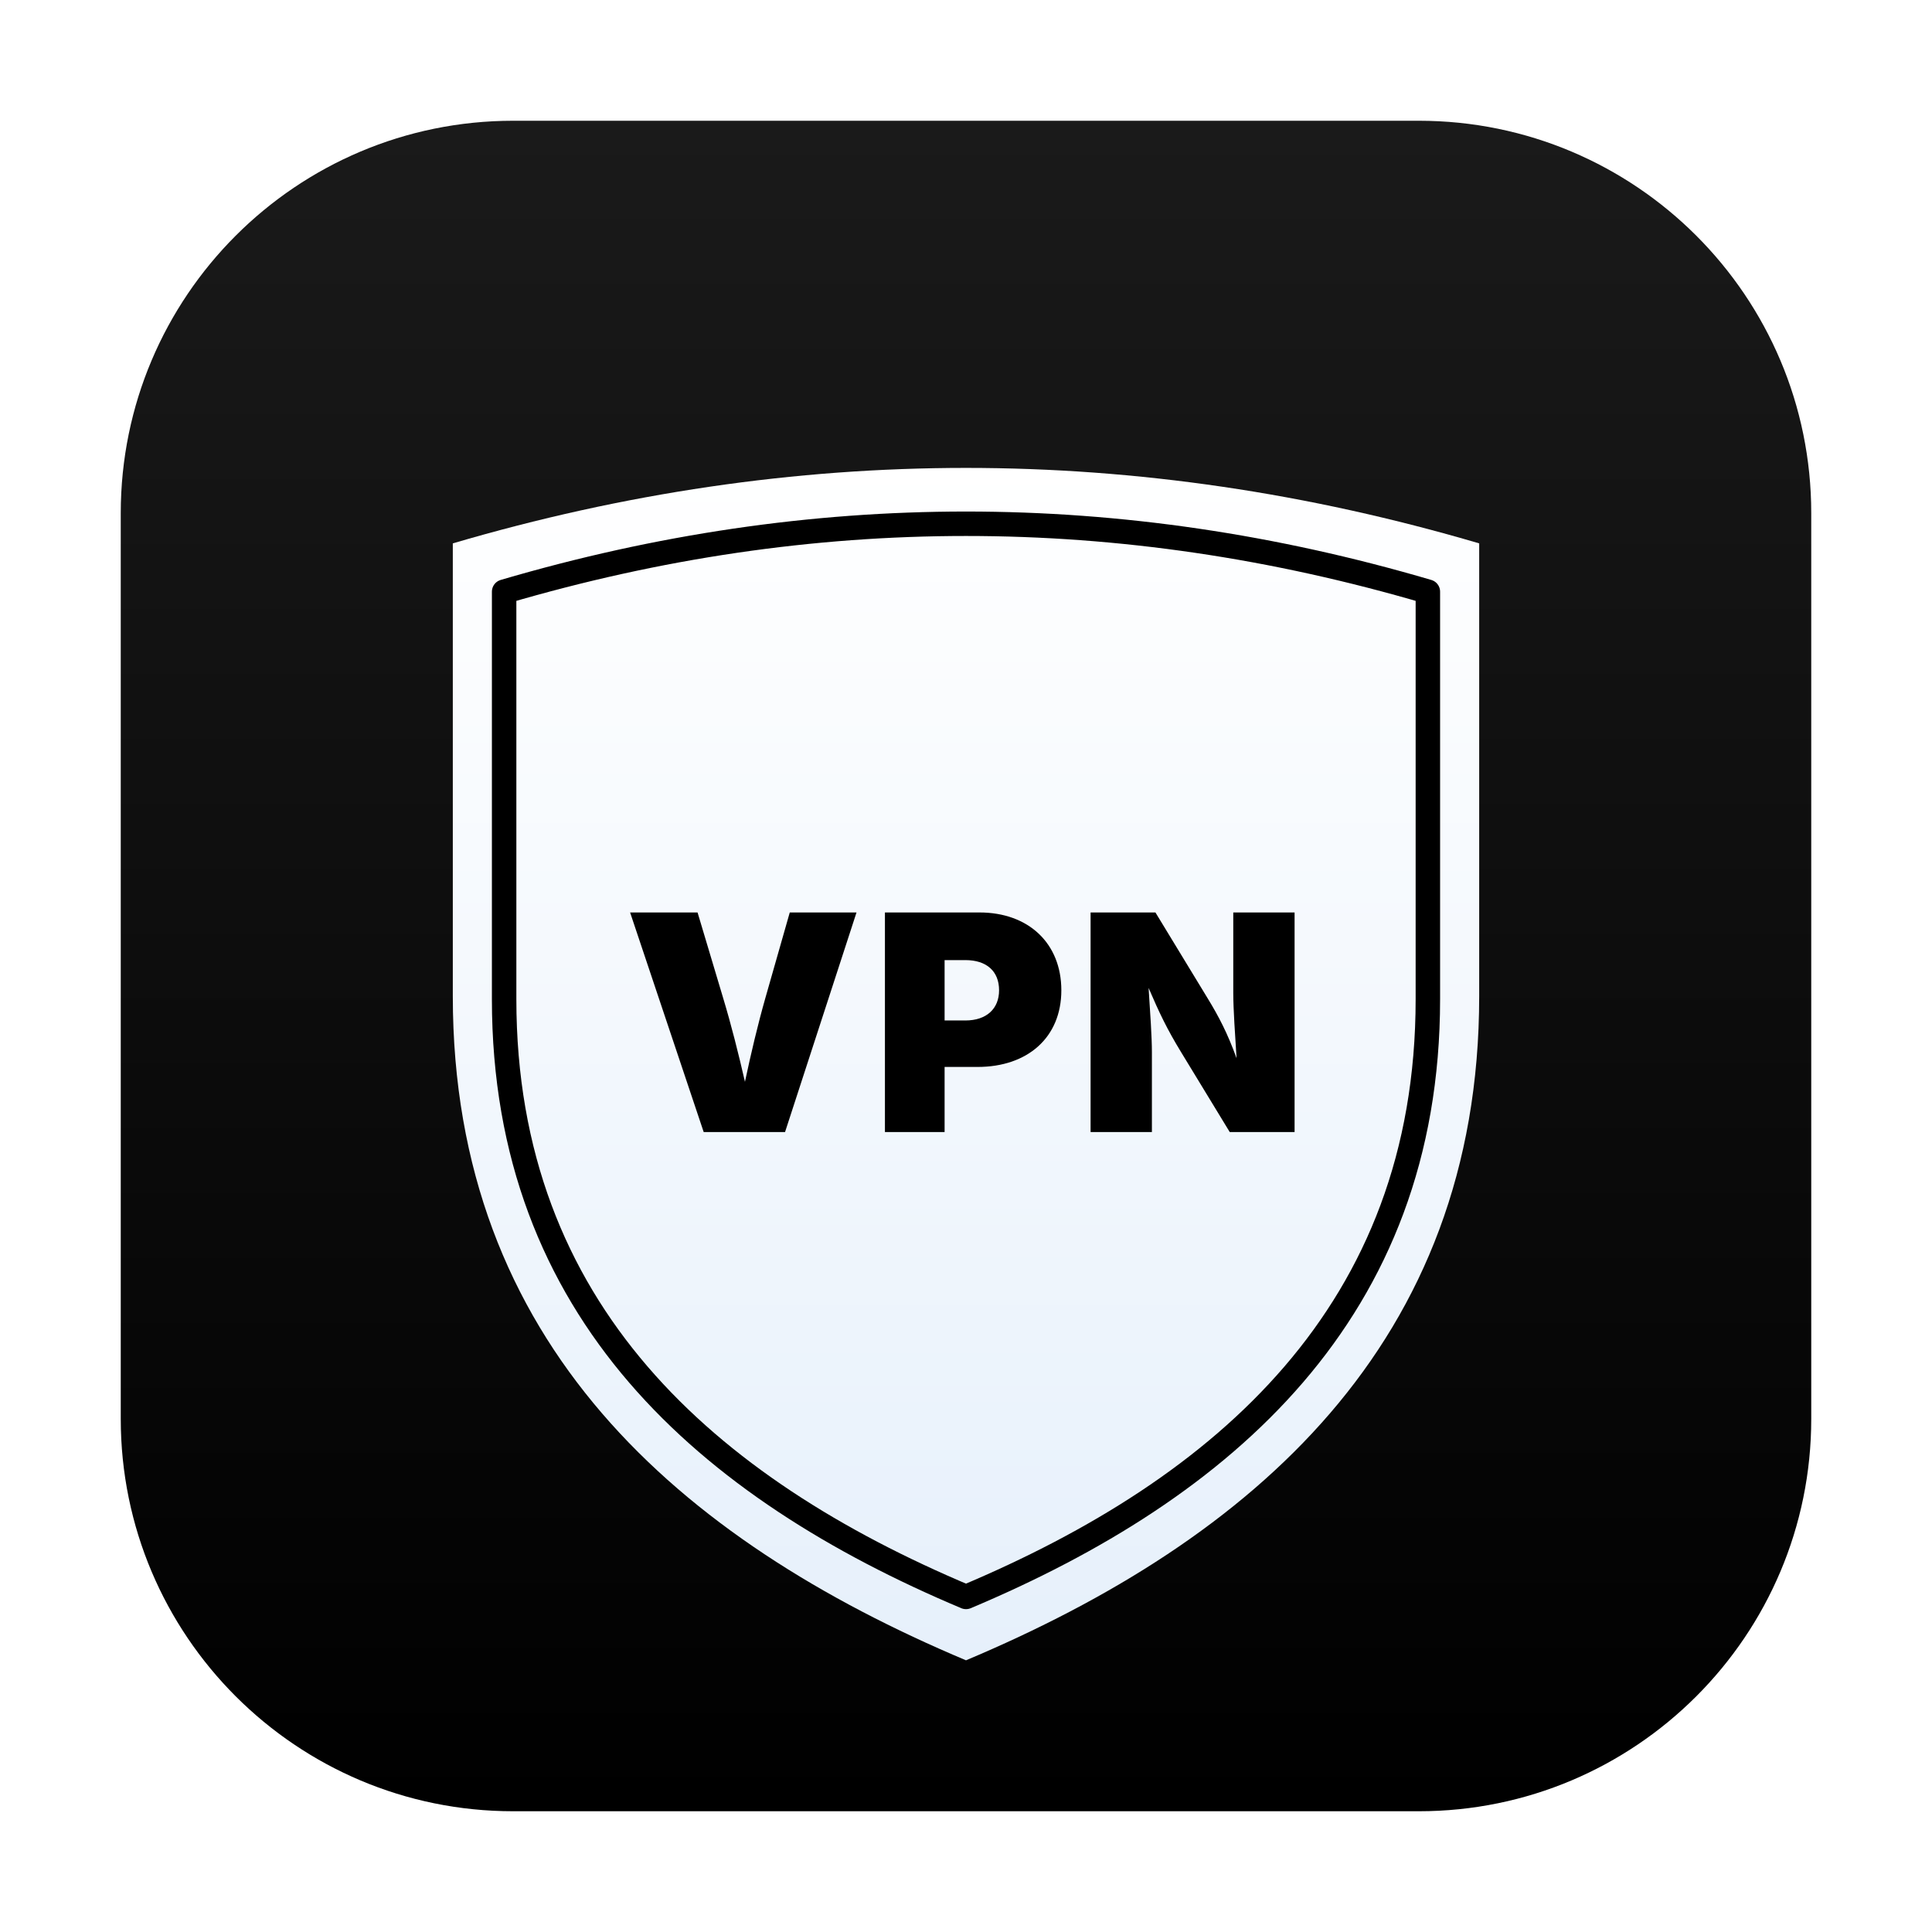
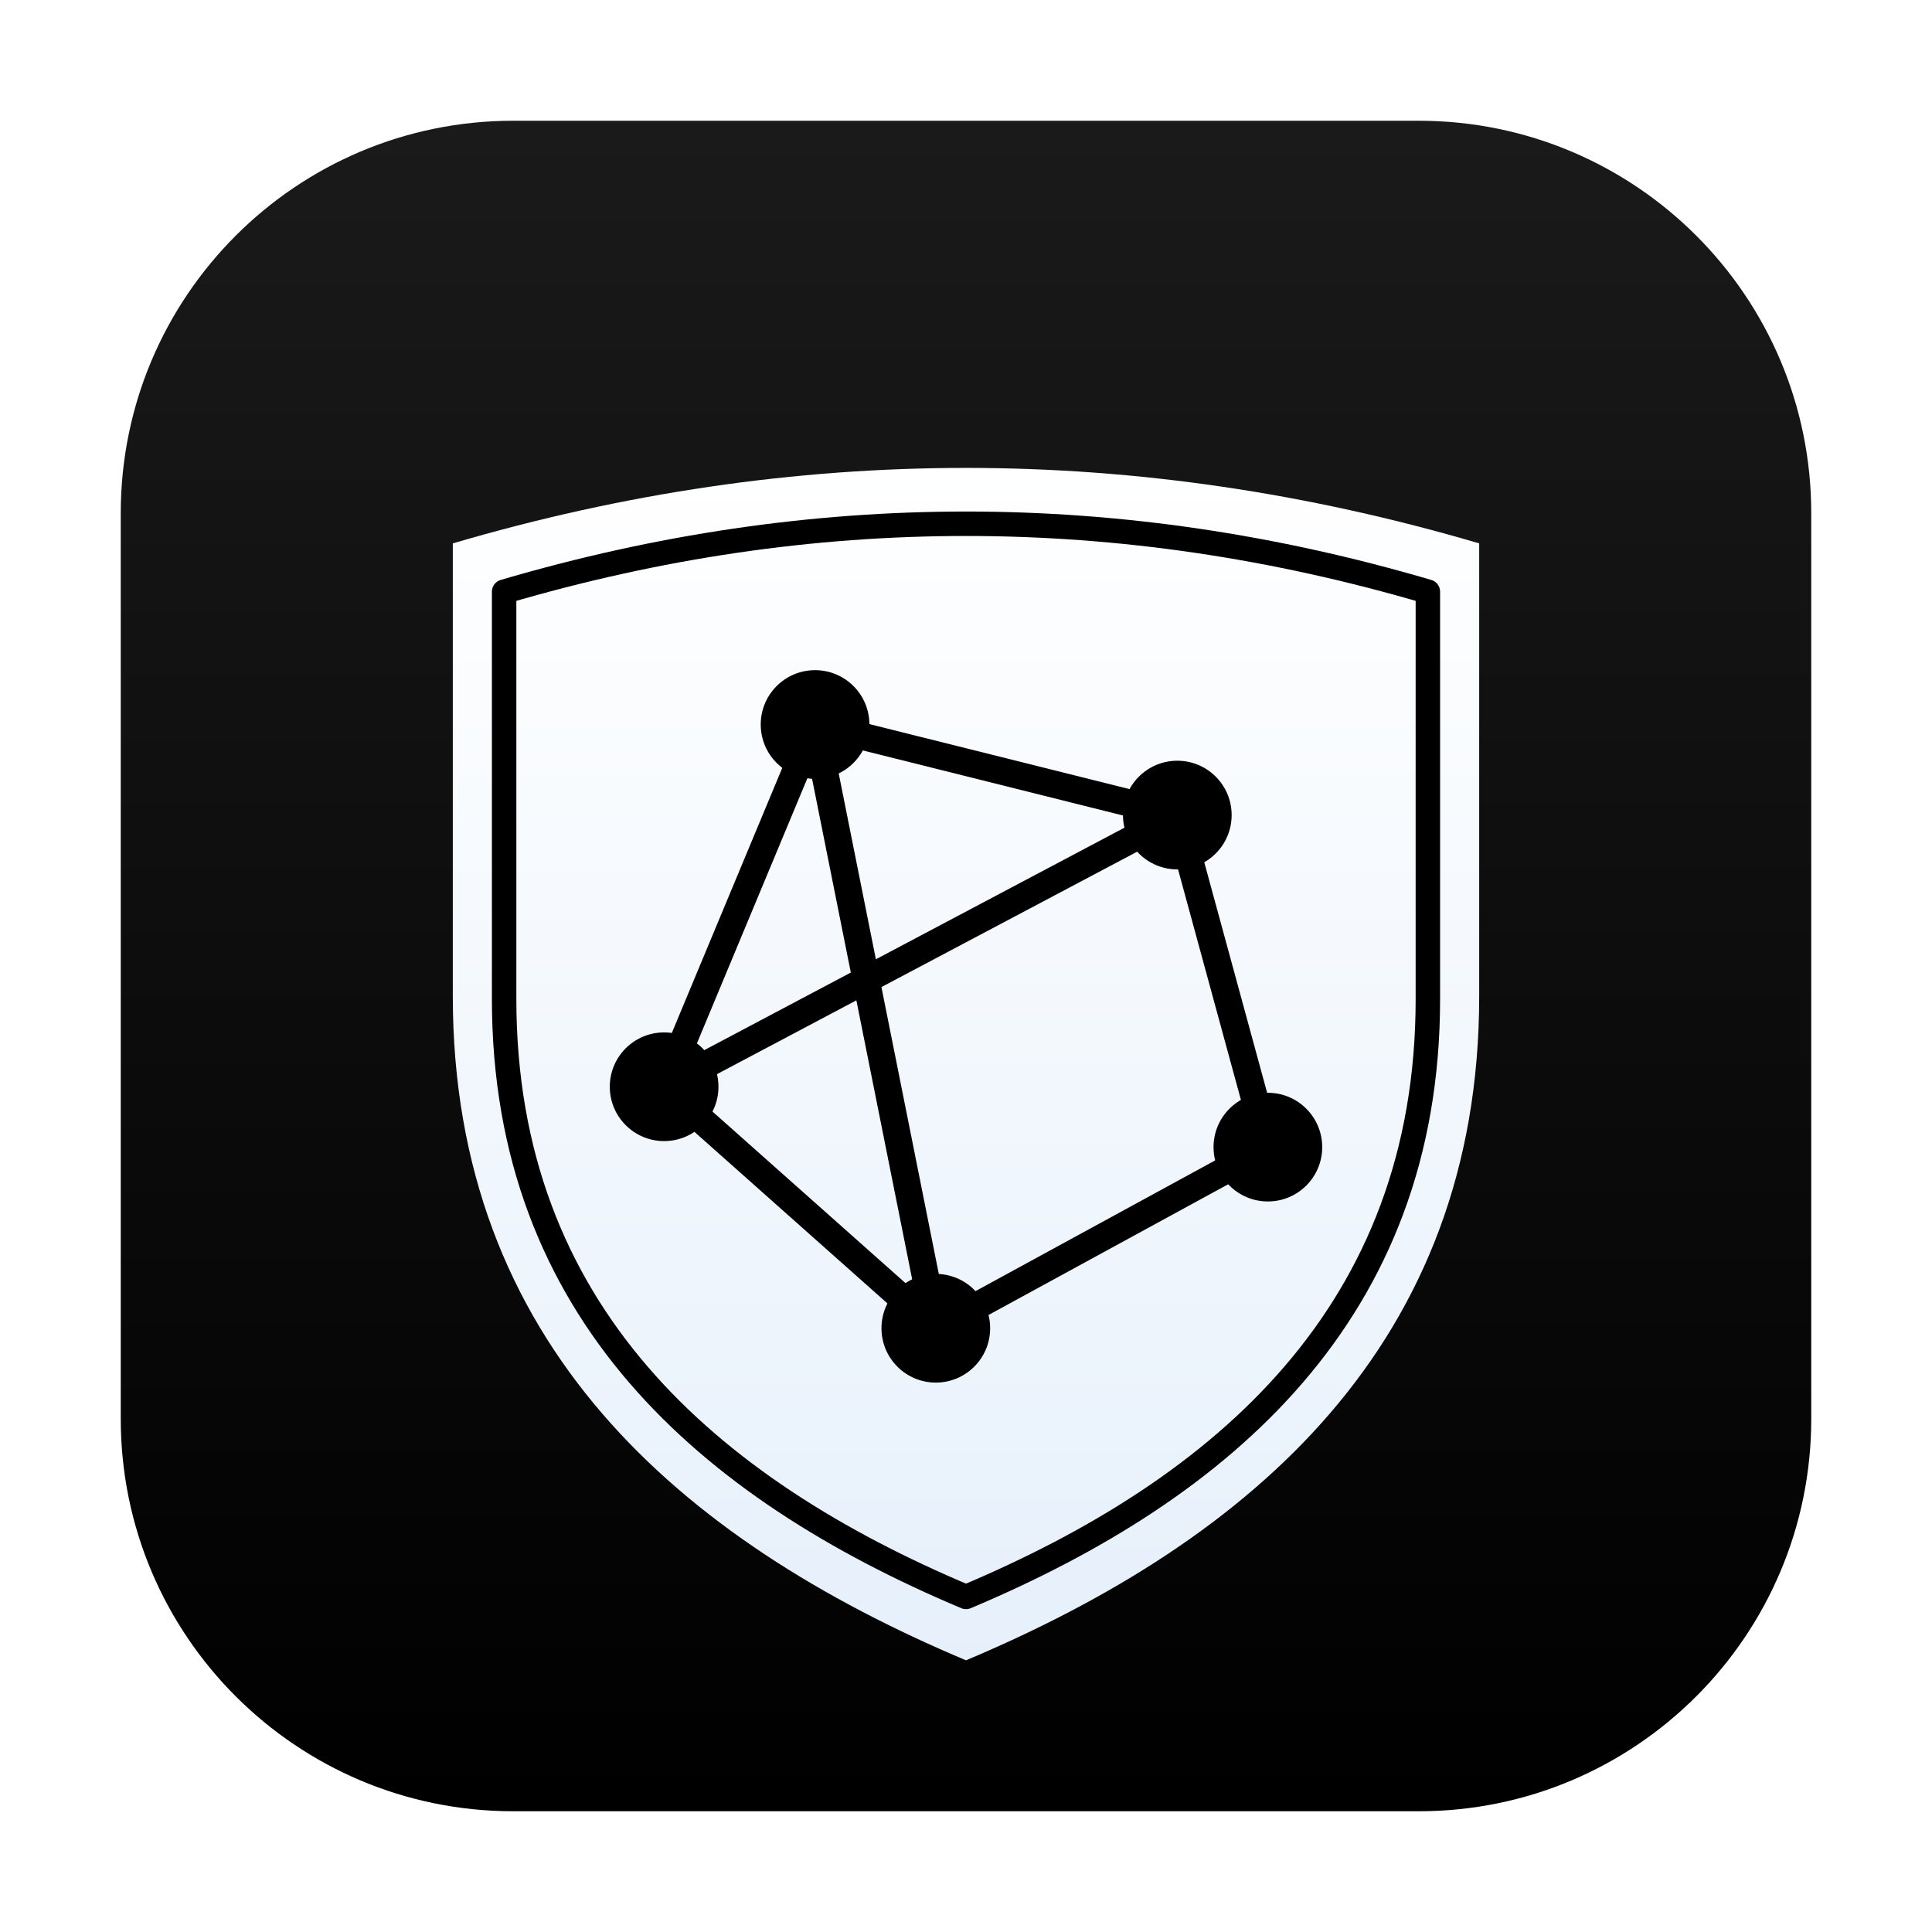
<svg xmlns="http://www.w3.org/2000/svg" width="128" height="128" viewBox="0 0 128 128">
  <defs>
    <linearGradient id="bg" x1="0" y1="0" x2="0" y2="1">
      <stop offset="0" stop-color="#1a1a1a" />
      <stop offset="1" stop-color="#000000" />
    </linearGradient>
    <linearGradient id="shield" x1="0" y1="0" x2="0" y2="1">
      <stop offset="0" stop-color="#ffffff" />
      <stop offset="1" stop-color="#e6f0fb" />
    </linearGradient>
  </defs>
  <rect x="8" y="8" width="112" height="112" rx="26" fill="url(#bg)" />
  <path d="M30 36 Q 64 26, 98 36 V 66 C 98 89, 83 102, 64 110 C 45 102, 30 89, 30 66 Z" fill="url(#shield)" />
  <path d="M30 36 Q 64 26, 98 36 V 66 C 98 89, 83 102, 64 110 C 45 102, 30 89, 30 66 Z" fill="none" stroke="#000000" stroke-width="1.8" stroke-linejoin="round" transform="translate(64, 68) scale(0.90) translate(-64, -68)" />
-   <text x="64" y="75" font-family="'Inter', 'Cantarell', 'Fira Sans', system-ui, sans-serif" font-size="20" font-weight="900" fill="#000000" text-anchor="middle" letter-spacing="0.5px">VPN</text>
+   <g stroke="#000000" stroke-width="1.8" stroke-linecap="round">
+     <line x1="54" y1="48" x2="78" y2="54" />
+     <line x1="54" y1="48" x2="44" y2="72" />
+     <line x1="54" y1="48" x2="62" y2="88" />
+     <line x1="78" y1="54" x2="84" y2="76" />
+     <line x1="78" y1="54" x2="44" y2="72" />
+     <line x1="44" y1="72" x2="62" y2="88" />
+     <line x1="84" y1="76" x2="62" y2="88" />
+   </g>
+   <circle cx="54" cy="48" r="3.6" fill="#000000" />
+   <circle cx="78" cy="54" r="3.6" fill="#000000" />
+   <circle cx="44" cy="72" r="3.6" fill="#000000" />
+   <circle cx="84" cy="76" r="3.6" fill="#000000" />
+   <circle cx="62" cy="88" r="3.6" fill="#000000" />
</svg>
